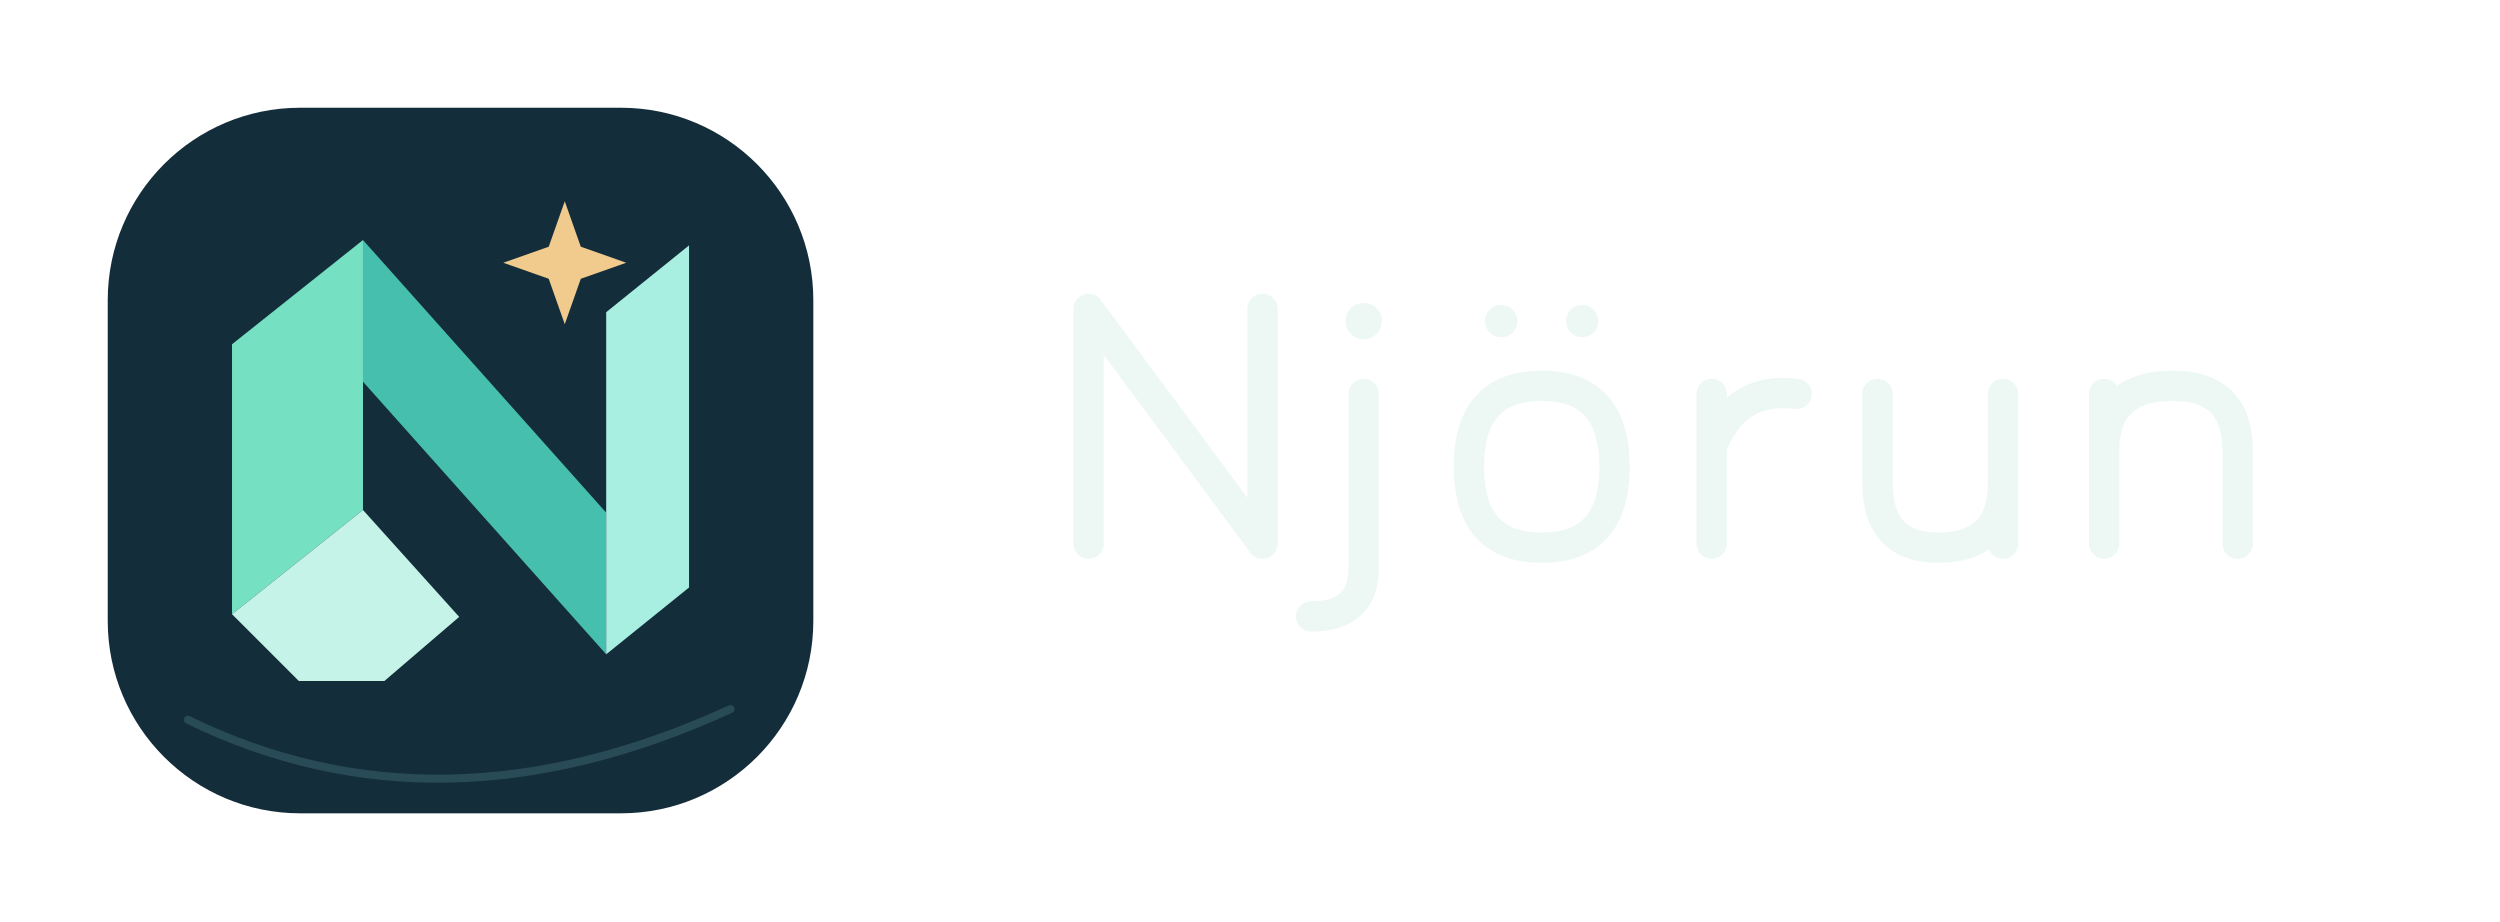
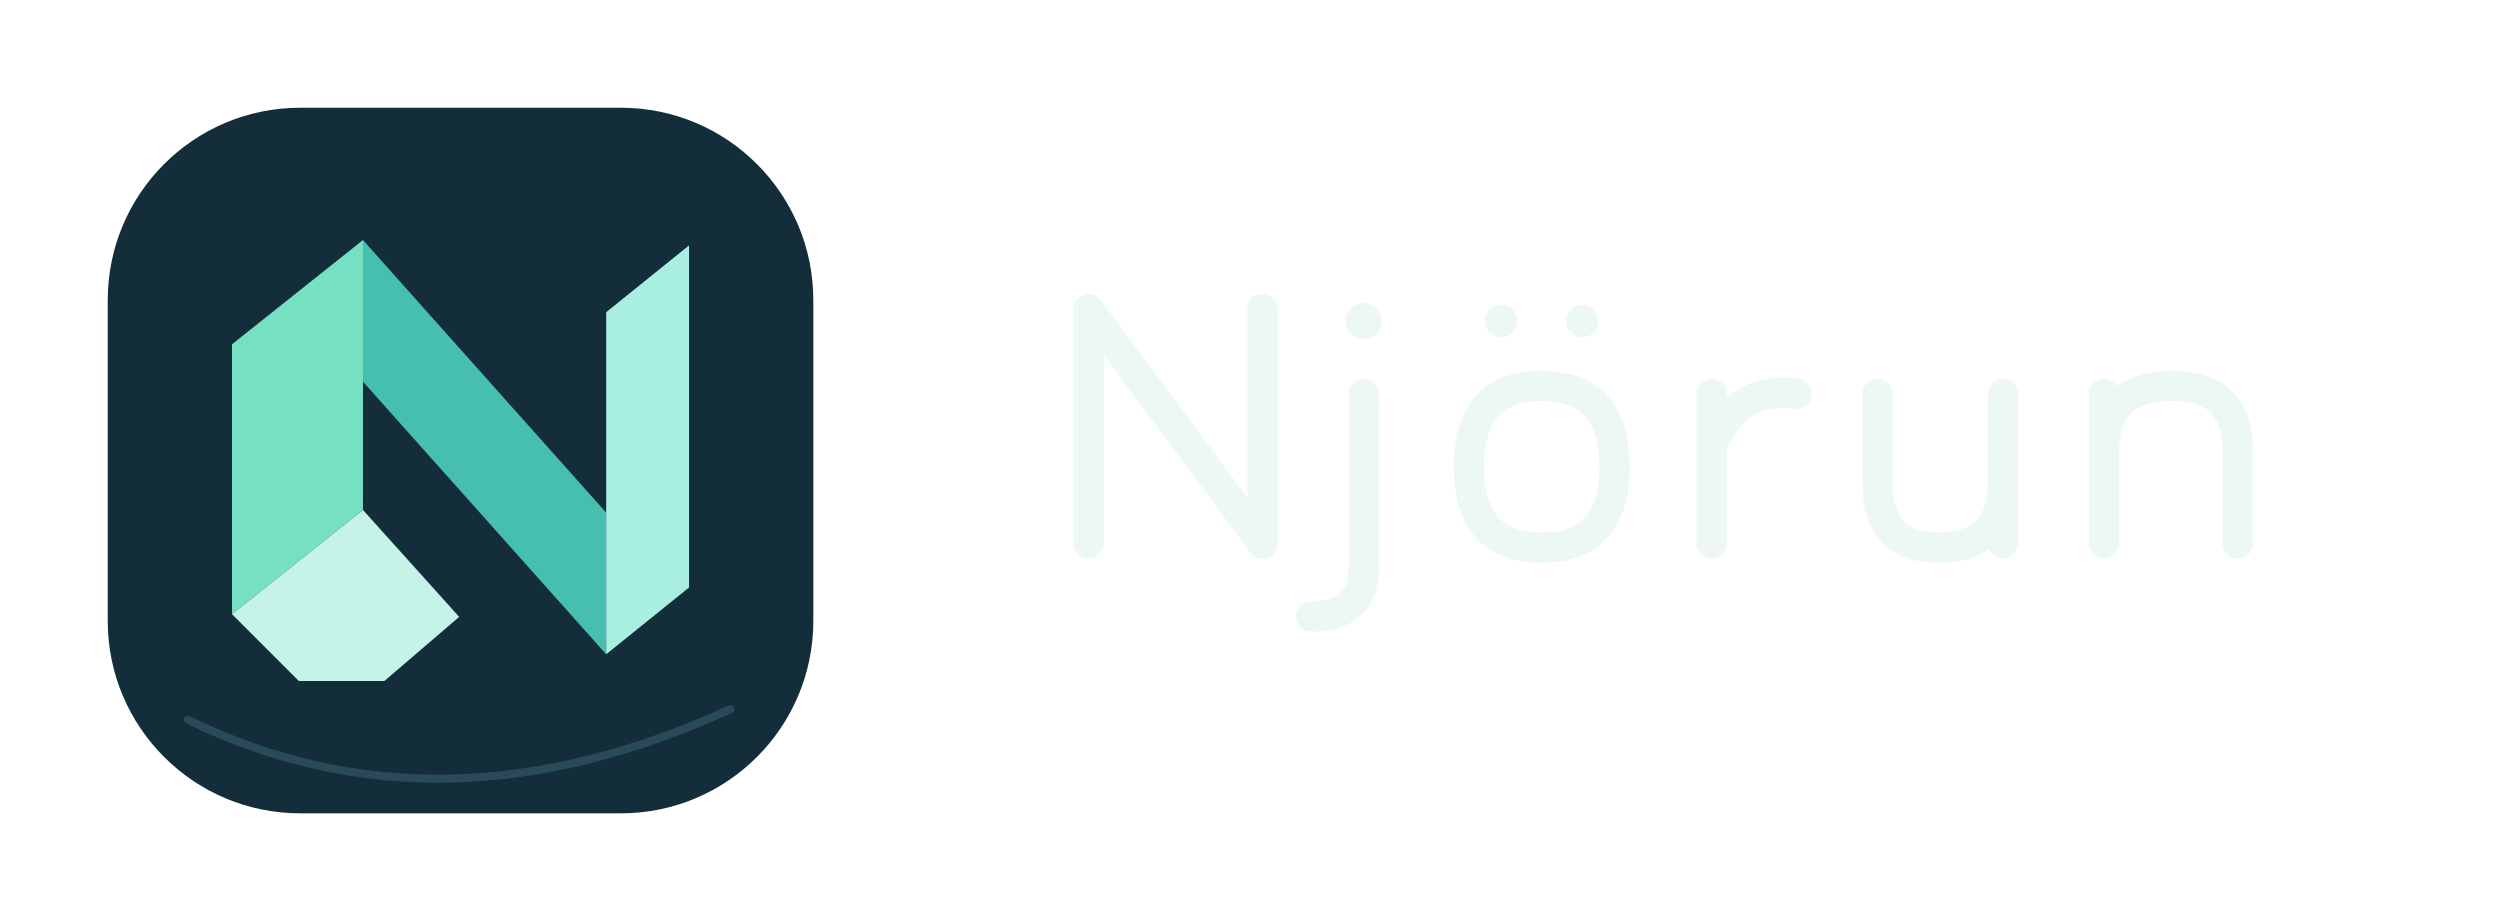
<svg xmlns="http://www.w3.org/2000/svg" width="760" height="280" viewBox="0 0 760 280" role="img" aria-labelledby="title description">
  <g transform="translate(10 10) scale(.8125)">
    <g id="northern-window">
      <rect x="28" y="28" width="264" height="264" rx="72" fill="#142d3a" />
      <g id="folded-n" transform="translate(-7.5 -4.5)">
        <path d="M82 222V121L131 82V183Z" fill="#75e0c2" />
        <path d="M131 82L222 184V237L131 135Z" fill="#46bfae" />
        <path d="M222 184V109L253 84V212L222 237Z" fill="#a8eee1" />
        <path d="M82 222L131 183L167 223L139 247H107Z" fill="#c5f3e8" />
      </g>
-       <path d="M199 63L205 80L222 86L205 92L199 109L193 92L176 86L193 80Z" fill="#f0cb8d" />
      <path d="M58 257Q152 303 261 253" fill="none" stroke="#294b57" stroke-width="3" stroke-linecap="round" />
    </g>
  </g>
  <g transform="translate(326 89) scale(1.23)">
    <g id="wordmark" fill="none" stroke="#edf8f5" stroke-width="7.5" stroke-linecap="round" stroke-linejoin="round">
      <path d="M4 62V4L47 62V4" />
      <path d="M72 25V68Q72 80 59 80" />
      <path d="M98 43Q98 23 116 23Q134 23 134 43Q134 63 116 63Q98 63 98 43Z" />
      <path d="M158 62V25M158 38Q164 23 179 25" />
      <path d="M199 25V47Q199 63 214 63Q230 63 230 47V25M230 47V62" />
      <path d="M255 62V25M255 39Q255 23 272 23Q288 23 288 39V62" />
    </g>
    <g fill="#edf8f5">
      <circle cx="72" cy="7" r="4.5" />
      <circle cx="106" cy="7" r="4" />
      <circle cx="126" cy="7" r="4" />
    </g>
  </g>
</svg>
